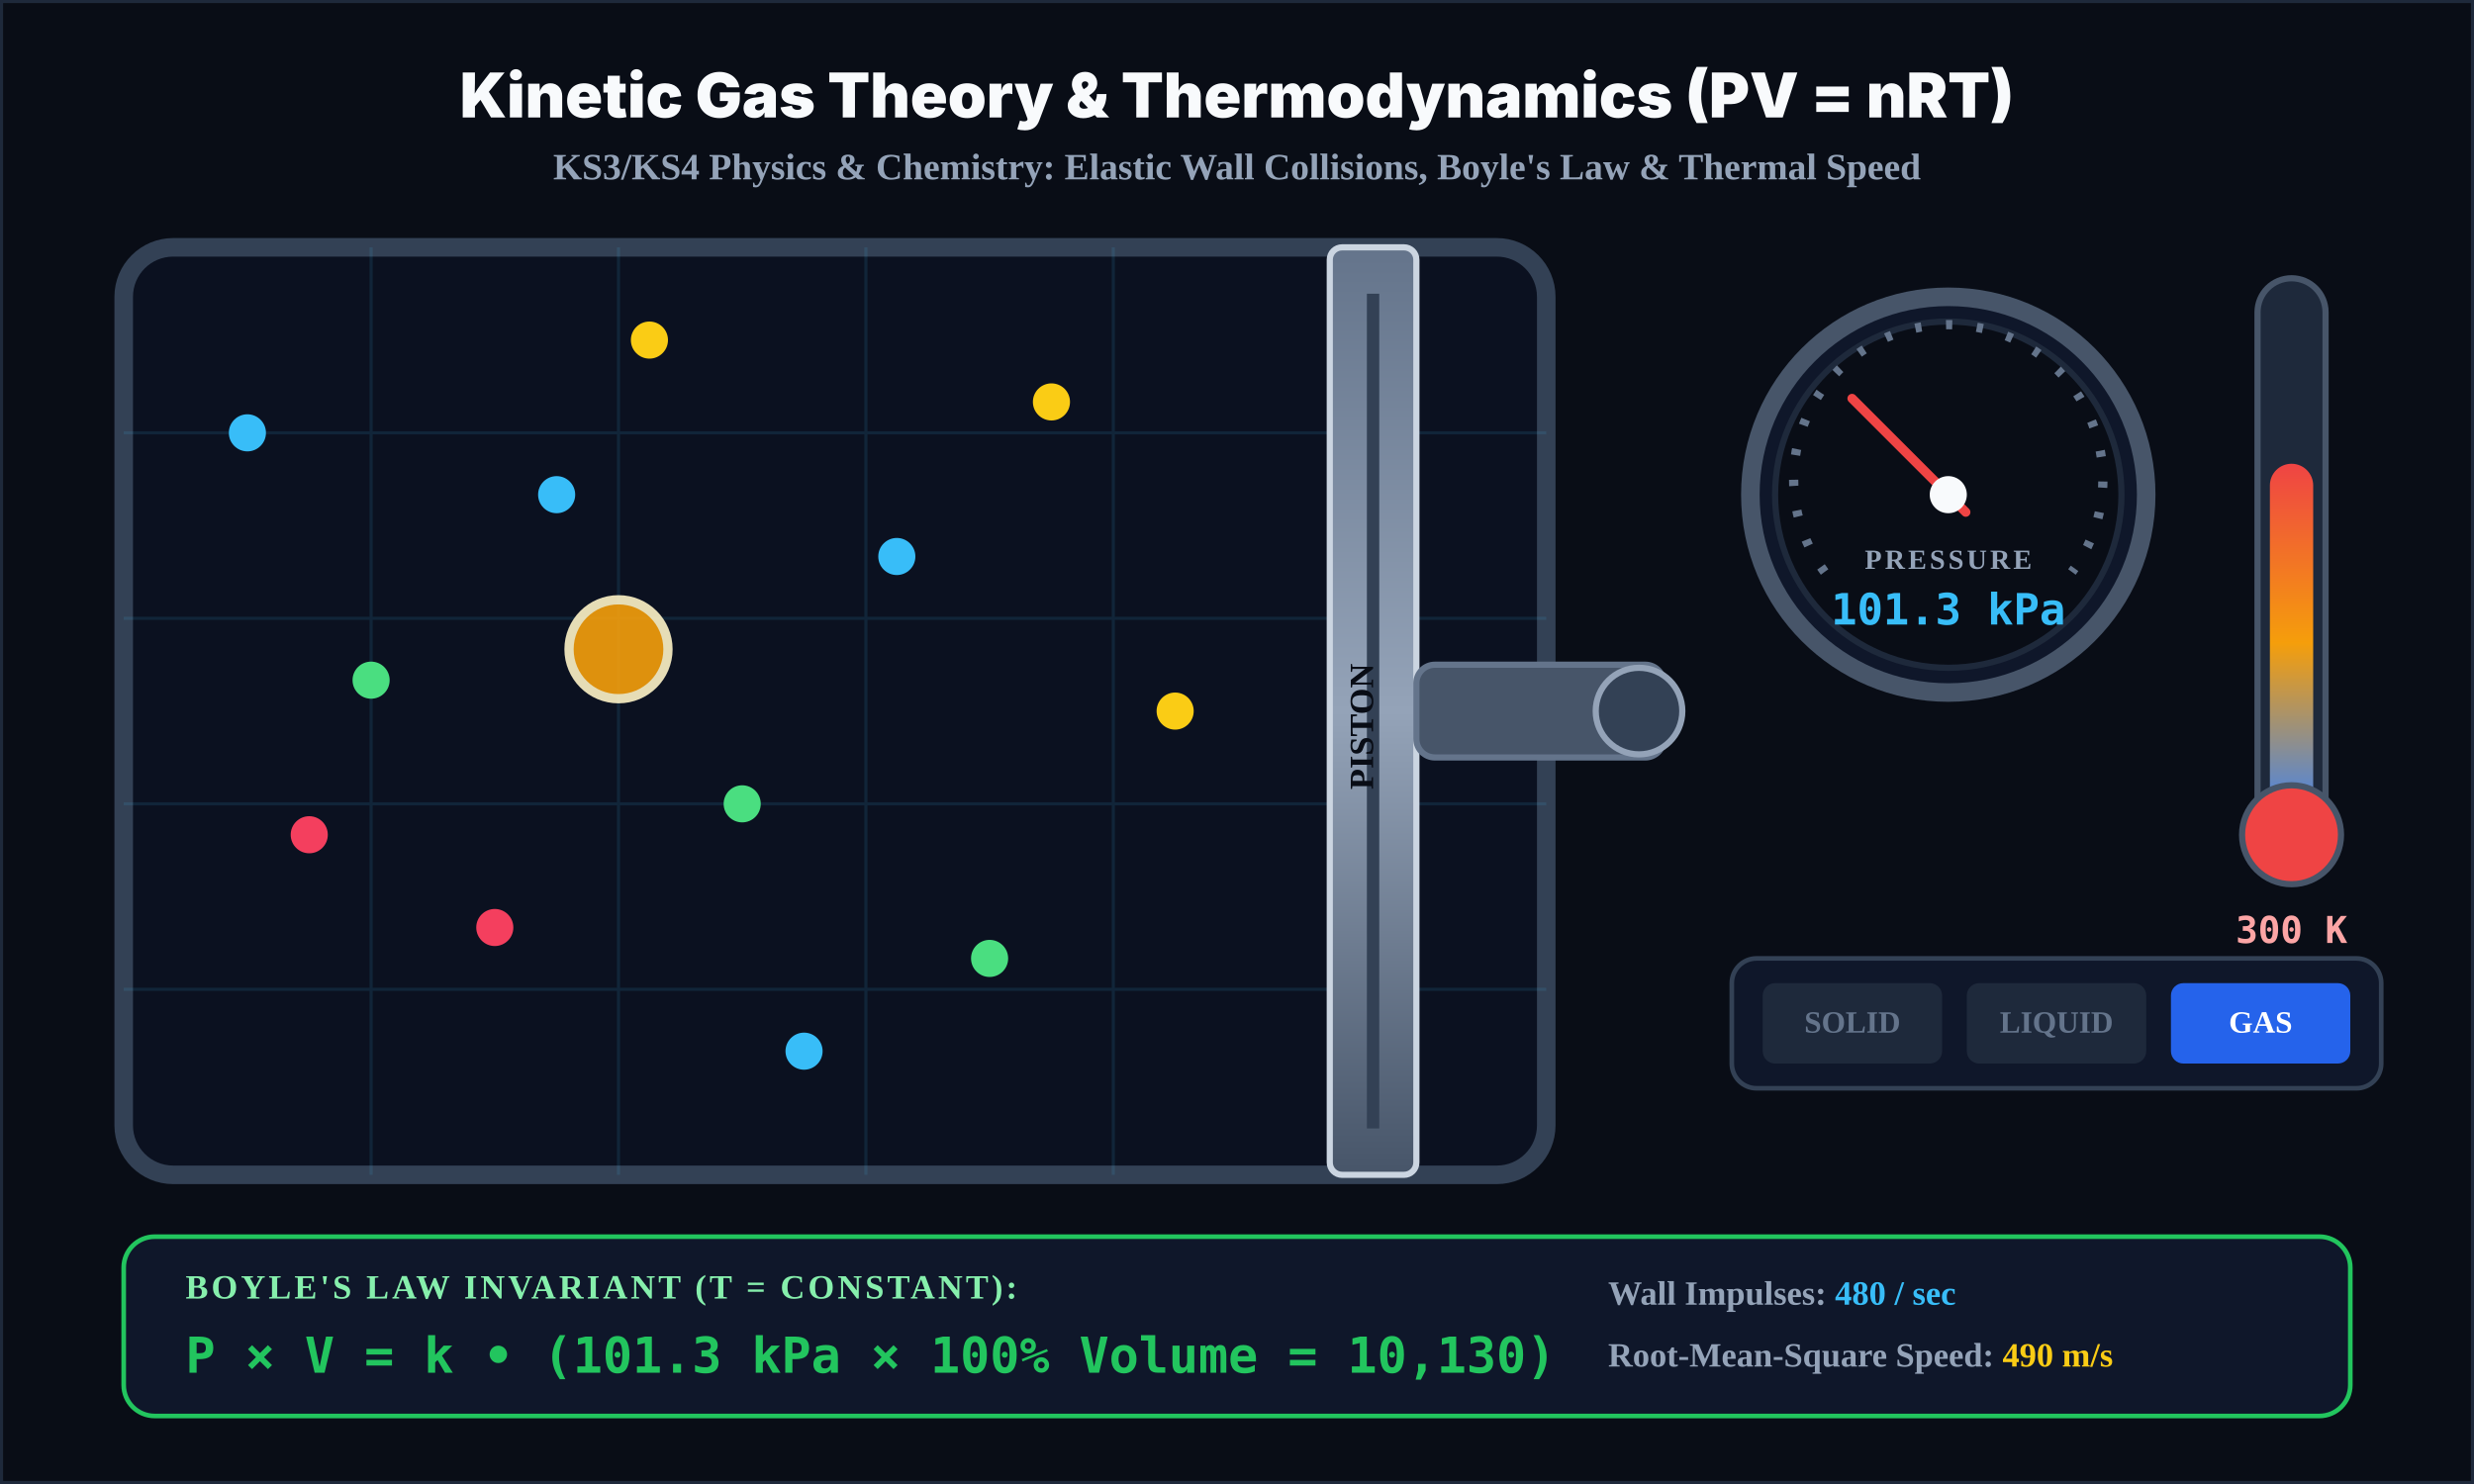
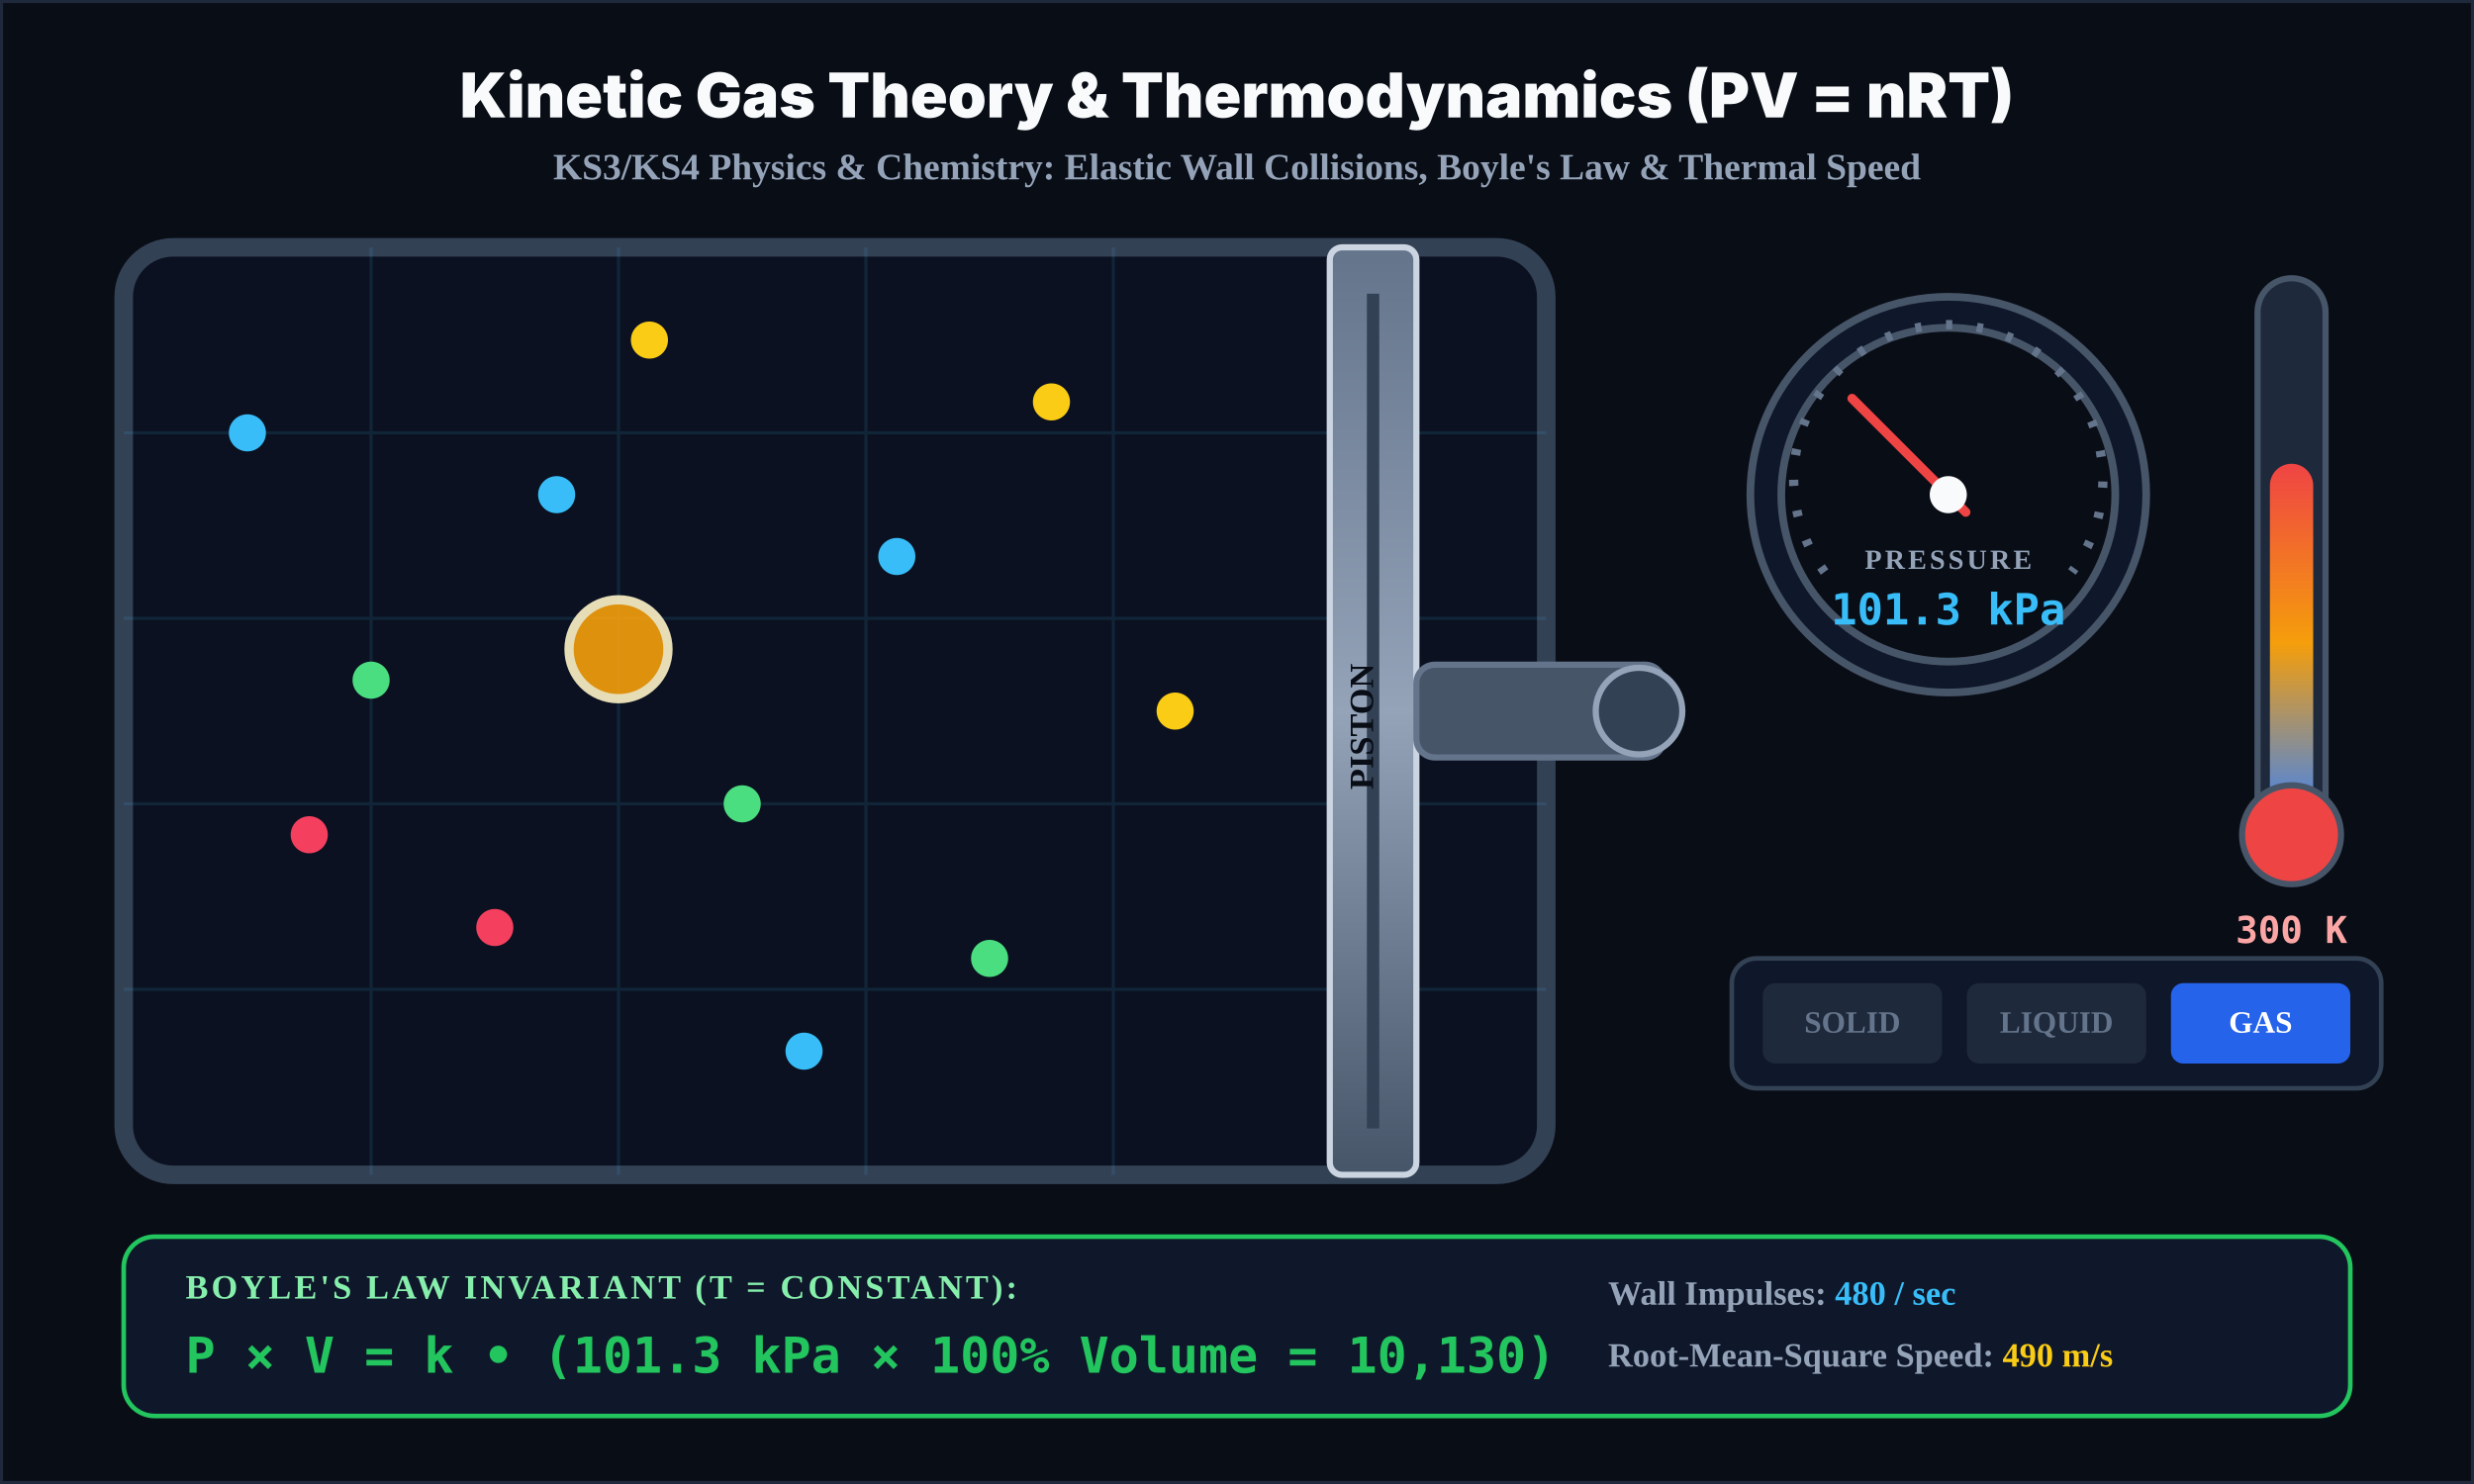
<svg xmlns="http://www.w3.org/2000/svg" id="stage-svg" viewBox="0 0 800 480" width="100%" height="100%" style="background:#090d16;">
  <defs>
    <linearGradient id="piston-shaft" x1="0" y1="0" x2="0" y2="1">
      <stop offset="0%" stop-color="#64748b" />
      <stop offset="50%" stop-color="#94a3b8" />
      <stop offset="100%" stop-color="#475569" />
    </linearGradient>
    <linearGradient id="chamber-wall" x1="0" y1="0" x2="1" y2="0">
      <stop offset="0%" stop-color="#1e293b" />
      <stop offset="100%" stop-color="#0f172a" />
    </linearGradient>
    <linearGradient id="mercury-tube" x1="0" y1="1" x2="0" y2="0">
      <stop offset="0%" stop-color="#3b82f6" />
      <stop offset="50%" stop-color="#f59e0b" />
      <stop offset="100%" stop-color="#ef4444" />
    </linearGradient>
    <filter id="glow-gauge" x="-20%" y="-20%" width="140%" height="140%">
      <feGaussianBlur stdDeviation="3" result="blur" />
      <feMerge>
        <feMergeNode in="blur" />
        <feMergeNode in="SourceGraphic" />
      </feMerge>
    </filter>
  </defs>
  <rect width="800" height="480" fill="#090d16" />
  <rect x="0" y="0" width="800" height="480" fill="none" stroke="#1e293b" stroke-width="2" />
  <text x="400" y="38" fill="#f8fafc" font-size="20" font-weight="900" text-anchor="middle" font-family="system-ui, -apple-system, sans-serif">
    Kinetic Gas Theory &amp; Thermodynamics (PV = nRT)
  </text>
  <text x="400" y="58" fill="#94a3b8" font-size="12" font-weight="600" text-anchor="middle">
    KS3/KS4 Physics &amp; Chemistry: Elastic Wall Collisions, Boyle's Law &amp; Thermal Speed
  </text>
  <rect x="40" y="80" width="460" height="300" rx="16" fill="#0b1120" stroke="#334155" stroke-width="6" />
  <g opacity="0.12" stroke="#38bdf8" stroke-width="1">
    <line x1="40" y1="140" x2="500" y2="140" />
    <line x1="40" y1="200" x2="500" y2="200" />
    <line x1="40" y1="260" x2="500" y2="260" />
    <line x1="40" y1="320" x2="500" y2="320" />
    <line x1="120" y1="80" x2="120" y2="380" />
    <line x1="200" y1="80" x2="200" y2="380" />
    <line x1="280" y1="80" x2="280" y2="380" />
    <line x1="360" y1="80" x2="360" y2="380" />
    <line x1="440" y1="80" x2="440" y2="380" />
  </g>
  <g id="gas-particles-group">
    <circle cx="80" cy="140" r="6" fill="#38bdf8" />
    <circle cx="120" cy="220" r="6" fill="#4ade80" />
    <circle cx="210" cy="110" r="6" fill="#facc15" />
    <circle cx="160" cy="300" r="6" fill="#f43f5e" />
    <circle cx="290" cy="180" r="6" fill="#38bdf8" />
    <circle cx="240" cy="260" r="6" fill="#4ade80" />
    <circle cx="340" cy="130" r="6" fill="#facc15" />
    <circle cx="180" cy="160" r="6" fill="#38bdf8" />
    <circle cx="320" cy="310" r="6" fill="#4ade80" />
    <circle cx="100" cy="270" r="6" fill="#f43f5e" />
    <circle cx="260" cy="340" r="6" fill="#38bdf8" />
    <circle cx="380" cy="230" r="6" fill="#facc15" />
    <circle id="brownian-grain" cx="200" cy="210" r="16" fill="#f59e0b" stroke="#fef3c7" stroke-width="3" opacity="0.9" />
  </g>
  <g id="piston-assembly" transform="translate(430, 0)">
    <rect x="0" y="80" width="28" height="300" rx="4" fill="url(#piston-shaft)" stroke="#cbd5e1" stroke-width="2" />
    <line x1="14" y1="95" x2="14" y2="365" stroke="#334155" stroke-width="4" />
    <rect x="28" y="215" width="80" height="30" rx="6" fill="#475569" stroke="#64748b" stroke-width="2" />
    <circle cx="100" cy="230" r="14" fill="#334155" stroke="#94a3b8" stroke-width="2" />
    <text x="14" y="235" fill="#090d16" font-size="11" font-weight="900" text-anchor="middle" transform="rotate(-90 14 235)">
      PISTON
    </text>
  </g>
  <g id="pressure-gauge" transform="translate(630, 160)">
-     <circle cx="0" cy="0" r="64" fill="#0f172a" stroke="#475569" stroke-width="6" />
-     <circle cx="0" cy="0" r="56" fill="#090d16" stroke="#1e293b" stroke-width="2" />
+     <path fill-rule="evenodd" fill="#0f172a" stroke="#475569" stroke-width="2.5" d="M -64 0 A 64 64 0 1 0 64 0 A 64 64 0 1 0 -64 0 Z M -54 0 A 54 54 0 1 1 54 0 A 54 54 0 1 1 -54 0 Z" />
    <path d="M -40 25 A 50 50 0 1 1 40 25" fill="none" stroke="#64748b" stroke-width="3" stroke-dasharray="2 8" />
    <g id="gauge-needle" transform="rotate(-45 0 0)">
      <line x1="0" y1="8" x2="0" y2="-44" stroke="#ef4444" stroke-width="3" stroke-linecap="round" />
      <circle cx="0" cy="0" r="6" fill="#f8fafc" />
    </g>
    <text x="0" y="24" fill="#94a3b8" font-size="9" font-weight="800" text-anchor="middle" letter-spacing="1">PRESSURE</text>
    <text id="gauge-value" x="0" y="42" fill="#38bdf8" font-size="14" font-weight="900" text-anchor="middle" font-family="monospace">
      101.3 kPa
    </text>
  </g>
  <g id="thermometer-unit" transform="translate(730, 90)">
    <rect x="0" y="0" width="22" height="180" rx="11" fill="#1e293b" stroke="#475569" stroke-width="2" />
    <rect id="thermo-fluid" x="4" y="60" width="14" height="116" rx="7" fill="url(#mercury-tube)" />
    <circle cx="11" cy="180" r="16" fill="#ef4444" stroke="#475569" stroke-width="2" />
    <text id="thermo-value" x="11" y="215" fill="#fca5a5" font-size="12" font-weight="900" text-anchor="middle" font-family="monospace">
      300 K
    </text>
    <text x="11" y="228" fill="#94a3b8" font-size="9" font-weight="700" text-anchor="middle">
      (27°C)
    </text>
  </g>
  <g transform="translate(560, 310)">
    <rect width="210" height="42" rx="8" fill="#0f172a" stroke="#334155" stroke-width="1.5" />
    <g id="state-indicators">
      <rect id="ind-solid" x="10" y="8" width="58" height="26" rx="4" fill="#1e293b" style="cursor: pointer;" data-interactive="gas-state" data-gas-state="solid" />
      <text id="txt-solid" x="39" y="24" fill="#64748b" font-size="10" font-weight="900" text-anchor="middle" style="cursor: pointer; pointer-events: none;">SOLID</text>
      <rect id="ind-liquid" x="76" y="8" width="58" height="26" rx="4" fill="#1e293b" style="cursor: pointer;" data-interactive="gas-state" data-gas-state="liquid" />
      <text id="txt-liquid" x="105" y="24" fill="#64748b" font-size="10" font-weight="900" text-anchor="middle" style="cursor: pointer; pointer-events: none;">LIQUID</text>
      <rect id="ind-gas" x="142" y="8" width="58" height="26" rx="4" fill="#2563eb" style="cursor: pointer;" data-interactive="gas-state" data-gas-state="gas" />
      <text id="txt-gas" x="171" y="24" fill="#ffffff" font-size="10" font-weight="900" text-anchor="middle" style="cursor: pointer; pointer-events: none;">GAS</text>
    </g>
  </g>
  <g transform="translate(40, 400)">
    <rect width="720" height="58" rx="10" fill="#0f172a" stroke="#22c55e" stroke-width="1.5" />
    <g transform="translate(20, 20)">
      <text fill="#86efac" font-size="11" font-weight="800" letter-spacing="1">
        BOYLE'S LAW INVARIANT (T = CONSTANT):
      </text>
      <text x="0" y="24" fill="#22c55e" font-size="16" font-weight="900" font-family="monospace" id="pv-equation">
        P × V = k  •  (101.3 kPa × 100% Volume = 10,130)
      </text>
    </g>
    <g transform="translate(480, 22)">
      <text fill="#94a3b8" font-size="11" font-weight="700">Wall Impulses: <tspan id="collision-rate" fill="#38bdf8" font-weight="900">480 / sec</tspan>
      </text>
      <text y="20" fill="#94a3b8" font-size="11" font-weight="700">Root-Mean-Square Speed: <tspan id="rms-speed" fill="#facc15" font-weight="900">490 m/s</tspan>
      </text>
    </g>
  </g>
</svg>
